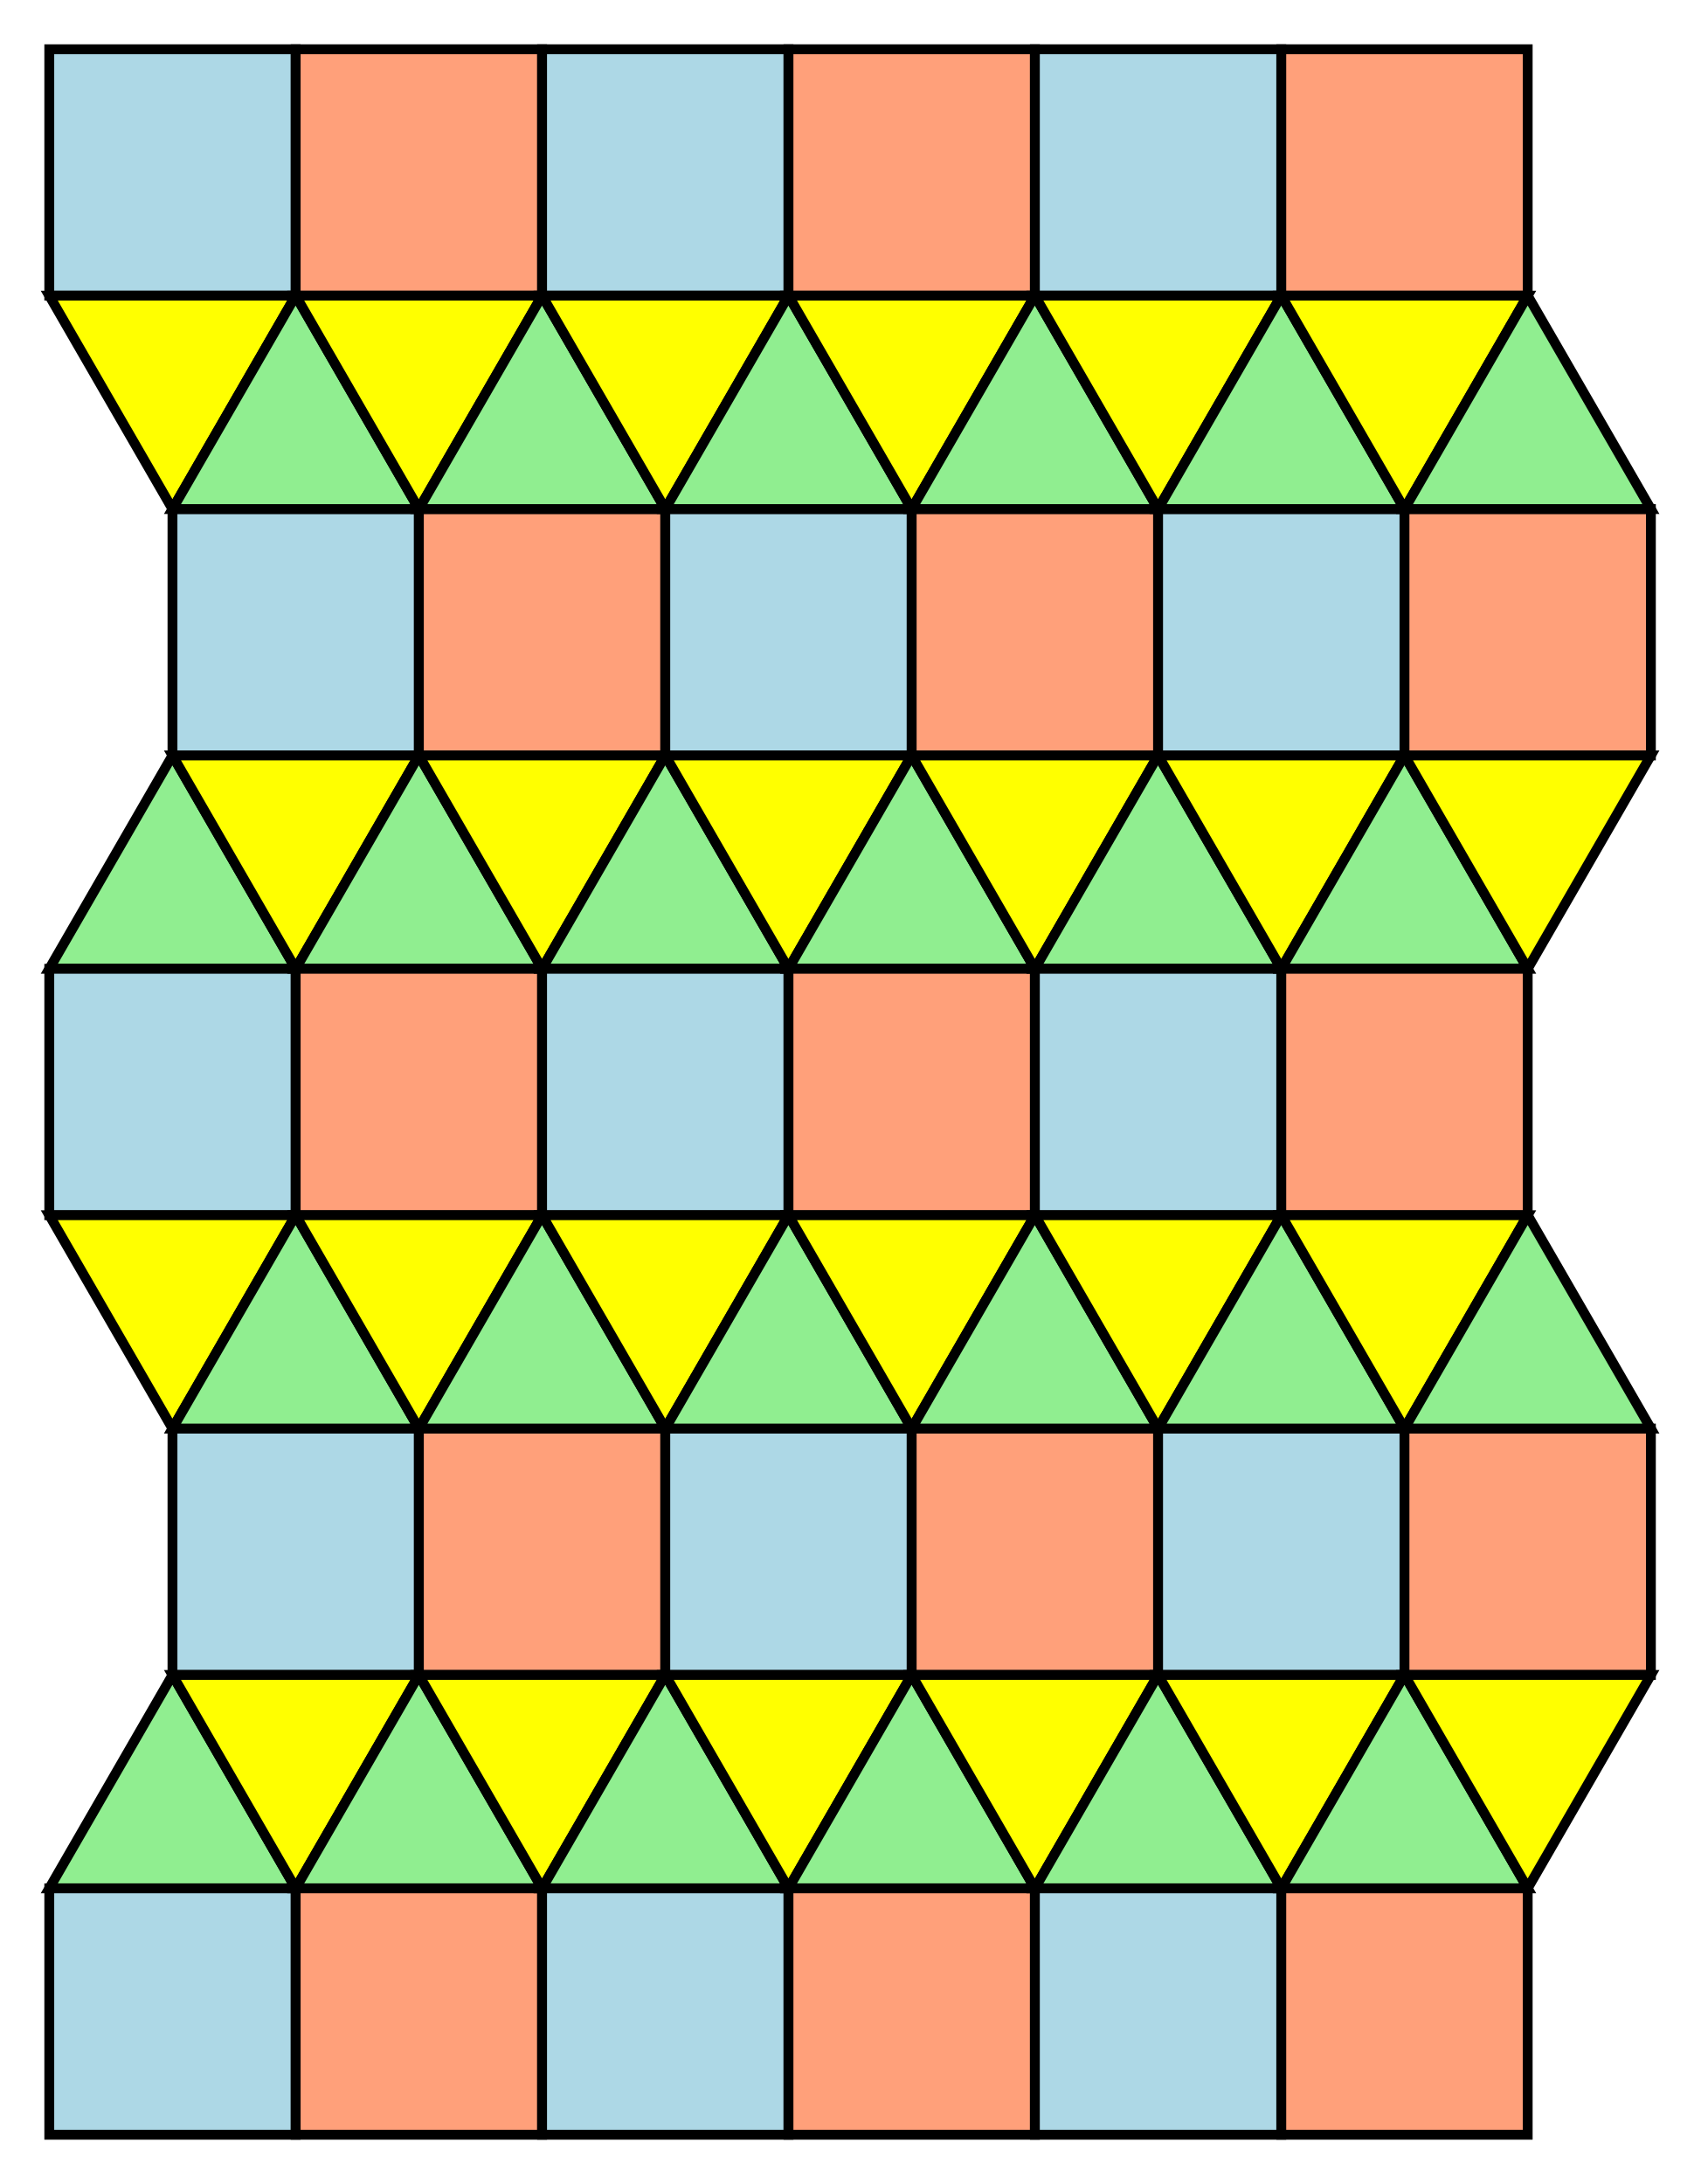
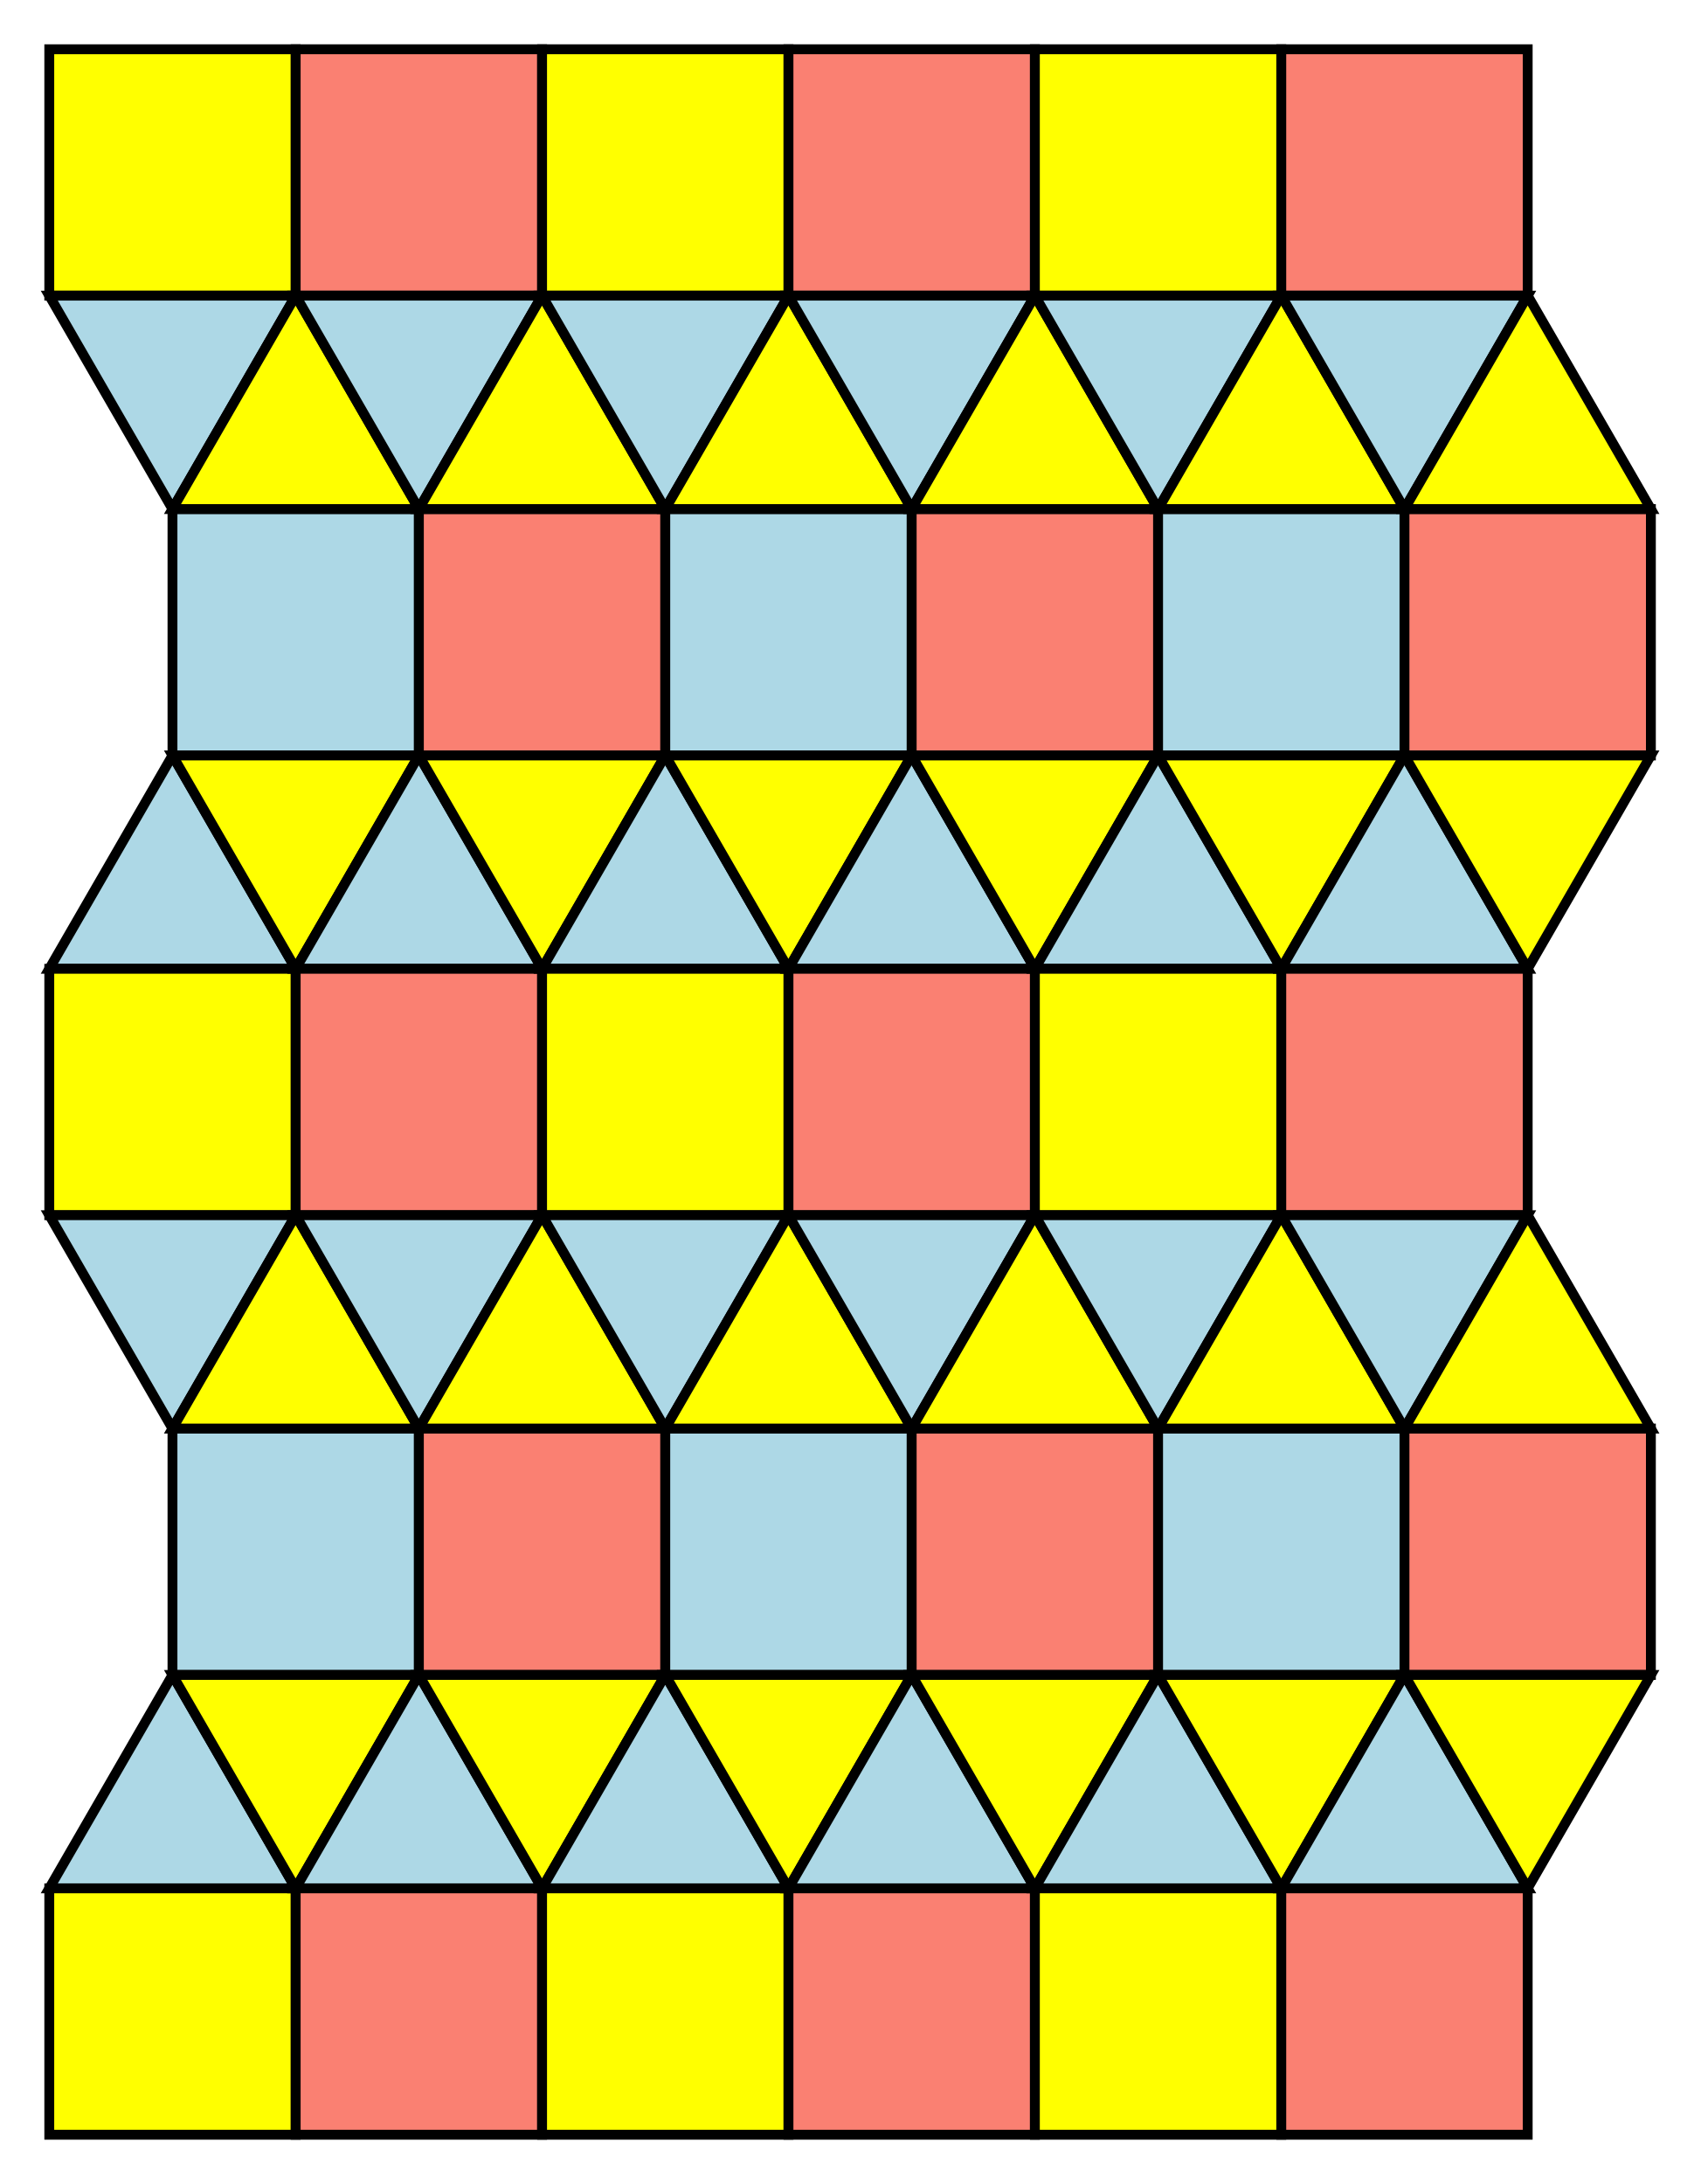
<svg xmlns="http://www.w3.org/2000/svg" width="172.5" height="221.603" viewBox="0 0 172.5 221.603">
-   <polygon points="30.0,30.0 5.0,30.0 5.0,5.0 30.0,5.0" stroke="black" stroke-linecap="round" stroke-width="1" fill="lightblue" />
-   <polygon points="5.0,30.0 30.0,30.0 17.5,51.651" stroke="black" stroke-linecap="round" stroke-width="1" fill="yellow" />
+   <polygon points="30.0,30.0 5.0,30.0 5.0,5.0 30.0,5.0" stroke="black" stroke-linecap="round" stroke-width="1" fill="yellow" />
+   <polygon points="5.0,30.0 30.0,30.0 17.5,51.651" stroke="black" stroke-linecap="round" stroke-width="1" fill="lightblue" />
  <polygon points="42.5,76.651 17.5,76.651 17.5,51.651 42.5,51.651" stroke="black" stroke-linecap="round" stroke-width="1" fill="lightblue" />
-   <polygon points="17.5,76.651 30.0,98.301 5.0,98.301" stroke="black" stroke-linecap="round" stroke-width="1" fill="lightgreen" />
-   <polygon points="30.0,123.301 5.0,123.301 5.0,98.301 30.0,98.301" stroke="black" stroke-linecap="round" stroke-width="1" fill="lightblue" />
-   <polygon points="5.0,123.301 30.0,123.301 17.5,144.952" stroke="black" stroke-linecap="round" stroke-width="1" fill="yellow" />
+   <polygon points="17.5,76.651 30.0,98.301 5.0,98.301" stroke="black" stroke-linecap="round" stroke-width="1" fill="lightblue" />
+   <polygon points="30.0,123.301 5.0,123.301 5.0,98.301 30.0,98.301" stroke="black" stroke-linecap="round" stroke-width="1" fill="yellow" />
+   <polygon points="5.0,123.301 30.0,123.301 17.5,144.952" stroke="black" stroke-linecap="round" stroke-width="1" fill="lightblue" />
  <polygon points="42.5,169.952 17.5,169.952 17.5,144.952 42.5,144.952" stroke="black" stroke-linecap="round" stroke-width="1" fill="lightblue" />
-   <polygon points="17.5,169.952 30.0,191.603 5.0,191.603" stroke="black" stroke-linecap="round" stroke-width="1" fill="lightgreen" />
-   <polygon points="30.0,216.603 5.0,216.603 5.0,191.603 30.0,191.603" stroke="black" stroke-linecap="round" stroke-width="1" fill="lightblue" />
-   <polygon points="30.0,30 42.5,51.651 17.5,51.651" stroke="black" stroke-linecap="round" stroke-width="1" fill="lightgreen" />
+   <polygon points="17.5,169.952 30.0,191.603 5.0,191.603" stroke="black" stroke-linecap="round" stroke-width="1" fill="lightblue" />
+   <polygon points="30.0,216.603 5.0,216.603 5.0,191.603 30.0,191.603" stroke="black" stroke-linecap="round" stroke-width="1" fill="yellow" />
+   <polygon points="30.0,30 42.5,51.651 17.5,51.651" stroke="black" stroke-linecap="round" stroke-width="1" fill="yellow" />
  <polygon points="17.5,76.651 42.5,76.651 30.0,98.301" stroke="black" stroke-linecap="round" stroke-width="1" fill="yellow" />
-   <polygon points="30.0,123.301 42.5,144.952 17.5,144.952" stroke="black" stroke-linecap="round" stroke-width="1" fill="lightgreen" />
+   <polygon points="30.0,123.301 42.5,144.952 17.5,144.952" stroke="black" stroke-linecap="round" stroke-width="1" fill="yellow" />
  <polygon points="17.5,169.952 42.5,169.952 30.0,191.603" stroke="black" stroke-linecap="round" stroke-width="1" fill="yellow" />
-   <polygon points="55.0,30.0 30.0,30.0 30.0,5.0 55.0,5.0" stroke="black" stroke-linecap="round" stroke-width="1" fill="lightsalmon" />
-   <polygon points="30.0,30.0 55.0,30.0 42.5,51.651" stroke="black" stroke-linecap="round" stroke-width="1" fill="yellow" />
-   <polygon points="67.5,76.651 42.5,76.651 42.5,51.651 67.5,51.651" stroke="black" stroke-linecap="round" stroke-width="1" fill="lightsalmon" />
-   <polygon points="42.5,76.651 55.0,98.301 30.0,98.301" stroke="black" stroke-linecap="round" stroke-width="1" fill="lightgreen" />
-   <polygon points="55.0,123.301 30.0,123.301 30.0,98.301 55.0,98.301" stroke="black" stroke-linecap="round" stroke-width="1" fill="lightsalmon" />
-   <polygon points="30.0,123.301 55.0,123.301 42.5,144.952" stroke="black" stroke-linecap="round" stroke-width="1" fill="yellow" />
-   <polygon points="67.5,169.952 42.5,169.952 42.5,144.952 67.5,144.952" stroke="black" stroke-linecap="round" stroke-width="1" fill="lightsalmon" />
-   <polygon points="42.5,169.952 55.0,191.603 30.0,191.603" stroke="black" stroke-linecap="round" stroke-width="1" fill="lightgreen" />
-   <polygon points="55.0,216.603 30.0,216.603 30.0,191.603 55.0,191.603" stroke="black" stroke-linecap="round" stroke-width="1" fill="lightsalmon" />
-   <polygon points="55.0,30 67.5,51.651 42.5,51.651" stroke="black" stroke-linecap="round" stroke-width="1" fill="lightgreen" />
+   <polygon points="55.0,30.0 30.0,30.0 30.0,5.0 55.0,5.0" stroke="black" stroke-linecap="round" stroke-width="1" fill="salmon" />
+   <polygon points="30.0,30.0 55.0,30.0 42.5,51.651" stroke="black" stroke-linecap="round" stroke-width="1" fill="lightblue" />
+   <polygon points="67.5,76.651 42.5,76.651 42.5,51.651 67.5,51.651" stroke="black" stroke-linecap="round" stroke-width="1" fill="salmon" />
+   <polygon points="42.5,76.651 55.0,98.301 30.0,98.301" stroke="black" stroke-linecap="round" stroke-width="1" fill="lightblue" />
+   <polygon points="55.0,123.301 30.0,123.301 30.0,98.301 55.0,98.301" stroke="black" stroke-linecap="round" stroke-width="1" fill="salmon" />
+   <polygon points="30.0,123.301 55.0,123.301 42.5,144.952" stroke="black" stroke-linecap="round" stroke-width="1" fill="lightblue" />
+   <polygon points="67.5,169.952 42.5,169.952 42.5,144.952 67.5,144.952" stroke="black" stroke-linecap="round" stroke-width="1" fill="salmon" />
+   <polygon points="42.5,169.952 55.0,191.603 30.0,191.603" stroke="black" stroke-linecap="round" stroke-width="1" fill="lightblue" />
+   <polygon points="55.0,216.603 30.0,216.603 30.0,191.603 55.0,191.603" stroke="black" stroke-linecap="round" stroke-width="1" fill="salmon" />
+   <polygon points="55.0,30 67.5,51.651 42.5,51.651" stroke="black" stroke-linecap="round" stroke-width="1" fill="yellow" />
  <polygon points="42.5,76.651 67.5,76.651 55.0,98.301" stroke="black" stroke-linecap="round" stroke-width="1" fill="yellow" />
-   <polygon points="55.0,123.301 67.5,144.952 42.5,144.952" stroke="black" stroke-linecap="round" stroke-width="1" fill="lightgreen" />
+   <polygon points="55.0,123.301 67.5,144.952 42.5,144.952" stroke="black" stroke-linecap="round" stroke-width="1" fill="yellow" />
  <polygon points="42.5,169.952 67.5,169.952 55.0,191.603" stroke="black" stroke-linecap="round" stroke-width="1" fill="yellow" />
-   <polygon points="80.0,30.0 55.0,30.0 55.0,5.0 80.0,5.0" stroke="black" stroke-linecap="round" stroke-width="1" fill="lightblue" />
-   <polygon points="55.0,30.0 80.0,30.0 67.5,51.651" stroke="black" stroke-linecap="round" stroke-width="1" fill="yellow" />
+   <polygon points="80.0,30.0 55.0,30.0 55.0,5.0 80.0,5.0" stroke="black" stroke-linecap="round" stroke-width="1" fill="yellow" />
+   <polygon points="55.0,30.0 80.0,30.0 67.5,51.651" stroke="black" stroke-linecap="round" stroke-width="1" fill="lightblue" />
  <polygon points="92.5,76.651 67.5,76.651 67.5,51.651 92.5,51.651" stroke="black" stroke-linecap="round" stroke-width="1" fill="lightblue" />
-   <polygon points="67.5,76.651 80.0,98.301 55.0,98.301" stroke="black" stroke-linecap="round" stroke-width="1" fill="lightgreen" />
-   <polygon points="80.0,123.301 55.0,123.301 55.0,98.301 80.0,98.301" stroke="black" stroke-linecap="round" stroke-width="1" fill="lightblue" />
-   <polygon points="55.0,123.301 80.0,123.301 67.5,144.952" stroke="black" stroke-linecap="round" stroke-width="1" fill="yellow" />
+   <polygon points="67.5,76.651 80.0,98.301 55.0,98.301" stroke="black" stroke-linecap="round" stroke-width="1" fill="lightblue" />
+   <polygon points="80.0,123.301 55.0,123.301 55.0,98.301 80.0,98.301" stroke="black" stroke-linecap="round" stroke-width="1" fill="yellow" />
+   <polygon points="55.0,123.301 80.0,123.301 67.5,144.952" stroke="black" stroke-linecap="round" stroke-width="1" fill="lightblue" />
  <polygon points="92.5,169.952 67.5,169.952 67.5,144.952 92.5,144.952" stroke="black" stroke-linecap="round" stroke-width="1" fill="lightblue" />
-   <polygon points="67.5,169.952 80.0,191.603 55.0,191.603" stroke="black" stroke-linecap="round" stroke-width="1" fill="lightgreen" />
-   <polygon points="80.0,216.603 55.0,216.603 55.0,191.603 80.0,191.603" stroke="black" stroke-linecap="round" stroke-width="1" fill="lightblue" />
-   <polygon points="80.0,30 92.5,51.651 67.5,51.651" stroke="black" stroke-linecap="round" stroke-width="1" fill="lightgreen" />
+   <polygon points="67.5,169.952 80.0,191.603 55.0,191.603" stroke="black" stroke-linecap="round" stroke-width="1" fill="lightblue" />
+   <polygon points="80.0,216.603 55.0,216.603 55.0,191.603 80.0,191.603" stroke="black" stroke-linecap="round" stroke-width="1" fill="yellow" />
+   <polygon points="80.0,30 92.5,51.651 67.5,51.651" stroke="black" stroke-linecap="round" stroke-width="1" fill="yellow" />
  <polygon points="67.5,76.651 92.5,76.651 80.0,98.301" stroke="black" stroke-linecap="round" stroke-width="1" fill="yellow" />
-   <polygon points="80.0,123.301 92.5,144.952 67.5,144.952" stroke="black" stroke-linecap="round" stroke-width="1" fill="lightgreen" />
+   <polygon points="80.0,123.301 92.5,144.952 67.5,144.952" stroke="black" stroke-linecap="round" stroke-width="1" fill="yellow" />
  <polygon points="67.5,169.952 92.5,169.952 80.0,191.603" stroke="black" stroke-linecap="round" stroke-width="1" fill="yellow" />
-   <polygon points="105.0,30.0 80.0,30.0 80.0,5.0 105.0,5.0" stroke="black" stroke-linecap="round" stroke-width="1" fill="lightsalmon" />
-   <polygon points="80.0,30.0 105.0,30.0 92.5,51.651" stroke="black" stroke-linecap="round" stroke-width="1" fill="yellow" />
-   <polygon points="117.5,76.651 92.5,76.651 92.5,51.651 117.5,51.651" stroke="black" stroke-linecap="round" stroke-width="1" fill="lightsalmon" />
-   <polygon points="92.5,76.651 105.0,98.301 80.0,98.301" stroke="black" stroke-linecap="round" stroke-width="1" fill="lightgreen" />
-   <polygon points="105.0,123.301 80.0,123.301 80.0,98.301 105.0,98.301" stroke="black" stroke-linecap="round" stroke-width="1" fill="lightsalmon" />
-   <polygon points="80.0,123.301 105.0,123.301 92.5,144.952" stroke="black" stroke-linecap="round" stroke-width="1" fill="yellow" />
-   <polygon points="117.5,169.952 92.5,169.952 92.5,144.952 117.5,144.952" stroke="black" stroke-linecap="round" stroke-width="1" fill="lightsalmon" />
-   <polygon points="92.5,169.952 105.0,191.603 80.0,191.603" stroke="black" stroke-linecap="round" stroke-width="1" fill="lightgreen" />
-   <polygon points="105.0,216.603 80.0,216.603 80.0,191.603 105.0,191.603" stroke="black" stroke-linecap="round" stroke-width="1" fill="lightsalmon" />
-   <polygon points="105.0,30 117.5,51.651 92.5,51.651" stroke="black" stroke-linecap="round" stroke-width="1" fill="lightgreen" />
+   <polygon points="105.0,30.0 80.0,30.0 80.0,5.0 105.0,5.0" stroke="black" stroke-linecap="round" stroke-width="1" fill="salmon" />
+   <polygon points="80.0,30.0 105.0,30.0 92.5,51.651" stroke="black" stroke-linecap="round" stroke-width="1" fill="lightblue" />
+   <polygon points="117.5,76.651 92.5,76.651 92.5,51.651 117.5,51.651" stroke="black" stroke-linecap="round" stroke-width="1" fill="salmon" />
+   <polygon points="92.5,76.651 105.0,98.301 80.0,98.301" stroke="black" stroke-linecap="round" stroke-width="1" fill="lightblue" />
+   <polygon points="105.0,123.301 80.0,123.301 80.0,98.301 105.0,98.301" stroke="black" stroke-linecap="round" stroke-width="1" fill="salmon" />
+   <polygon points="80.0,123.301 105.0,123.301 92.5,144.952" stroke="black" stroke-linecap="round" stroke-width="1" fill="lightblue" />
+   <polygon points="117.5,169.952 92.5,169.952 92.5,144.952 117.5,144.952" stroke="black" stroke-linecap="round" stroke-width="1" fill="salmon" />
+   <polygon points="92.5,169.952 105.0,191.603 80.0,191.603" stroke="black" stroke-linecap="round" stroke-width="1" fill="lightblue" />
+   <polygon points="105.0,216.603 80.0,216.603 80.0,191.603 105.0,191.603" stroke="black" stroke-linecap="round" stroke-width="1" fill="salmon" />
+   <polygon points="105.0,30 117.5,51.651 92.5,51.651" stroke="black" stroke-linecap="round" stroke-width="1" fill="yellow" />
  <polygon points="92.5,76.651 117.5,76.651 105.0,98.301" stroke="black" stroke-linecap="round" stroke-width="1" fill="yellow" />
-   <polygon points="105.0,123.301 117.5,144.952 92.5,144.952" stroke="black" stroke-linecap="round" stroke-width="1" fill="lightgreen" />
+   <polygon points="105.0,123.301 117.5,144.952 92.5,144.952" stroke="black" stroke-linecap="round" stroke-width="1" fill="yellow" />
  <polygon points="92.5,169.952 117.5,169.952 105.0,191.603" stroke="black" stroke-linecap="round" stroke-width="1" fill="yellow" />
-   <polygon points="130.0,30.0 105.0,30.0 105.0,5.0 130.0,5.0" stroke="black" stroke-linecap="round" stroke-width="1" fill="lightblue" />
-   <polygon points="105.0,30.0 130.0,30.0 117.5,51.651" stroke="black" stroke-linecap="round" stroke-width="1" fill="yellow" />
+   <polygon points="130.0,30.0 105.0,30.0 105.0,5.0 130.0,5.0" stroke="black" stroke-linecap="round" stroke-width="1" fill="yellow" />
+   <polygon points="105.0,30.0 130.0,30.0 117.5,51.651" stroke="black" stroke-linecap="round" stroke-width="1" fill="lightblue" />
  <polygon points="142.5,76.651 117.5,76.651 117.5,51.651 142.5,51.651" stroke="black" stroke-linecap="round" stroke-width="1" fill="lightblue" />
-   <polygon points="117.5,76.651 130.0,98.301 105.0,98.301" stroke="black" stroke-linecap="round" stroke-width="1" fill="lightgreen" />
-   <polygon points="130.0,123.301 105.0,123.301 105.0,98.301 130.0,98.301" stroke="black" stroke-linecap="round" stroke-width="1" fill="lightblue" />
-   <polygon points="105.0,123.301 130.0,123.301 117.5,144.952" stroke="black" stroke-linecap="round" stroke-width="1" fill="yellow" />
+   <polygon points="117.5,76.651 130.0,98.301 105.0,98.301" stroke="black" stroke-linecap="round" stroke-width="1" fill="lightblue" />
+   <polygon points="130.0,123.301 105.0,123.301 105.0,98.301 130.0,98.301" stroke="black" stroke-linecap="round" stroke-width="1" fill="yellow" />
+   <polygon points="105.0,123.301 130.0,123.301 117.5,144.952" stroke="black" stroke-linecap="round" stroke-width="1" fill="lightblue" />
  <polygon points="142.5,169.952 117.5,169.952 117.5,144.952 142.5,144.952" stroke="black" stroke-linecap="round" stroke-width="1" fill="lightblue" />
-   <polygon points="117.5,169.952 130.0,191.603 105.0,191.603" stroke="black" stroke-linecap="round" stroke-width="1" fill="lightgreen" />
-   <polygon points="130.0,216.603 105.0,216.603 105.0,191.603 130.0,191.603" stroke="black" stroke-linecap="round" stroke-width="1" fill="lightblue" />
-   <polygon points="130.0,30 142.5,51.651 117.5,51.651" stroke="black" stroke-linecap="round" stroke-width="1" fill="lightgreen" />
+   <polygon points="117.5,169.952 130.0,191.603 105.0,191.603" stroke="black" stroke-linecap="round" stroke-width="1" fill="lightblue" />
+   <polygon points="130.0,216.603 105.0,216.603 105.0,191.603 130.0,191.603" stroke="black" stroke-linecap="round" stroke-width="1" fill="yellow" />
+   <polygon points="130.0,30 142.5,51.651 117.5,51.651" stroke="black" stroke-linecap="round" stroke-width="1" fill="yellow" />
  <polygon points="117.5,76.651 142.5,76.651 130.0,98.301" stroke="black" stroke-linecap="round" stroke-width="1" fill="yellow" />
-   <polygon points="130.0,123.301 142.5,144.952 117.5,144.952" stroke="black" stroke-linecap="round" stroke-width="1" fill="lightgreen" />
+   <polygon points="130.0,123.301 142.5,144.952 117.5,144.952" stroke="black" stroke-linecap="round" stroke-width="1" fill="yellow" />
  <polygon points="117.5,169.952 142.5,169.952 130.0,191.603" stroke="black" stroke-linecap="round" stroke-width="1" fill="yellow" />
-   <polygon points="155.0,30.0 130.0,30.0 130.0,5.0 155.0,5.0" stroke="black" stroke-linecap="round" stroke-width="1" fill="lightsalmon" />
-   <polygon points="130.0,30.0 155.0,30.0 142.5,51.651" stroke="black" stroke-linecap="round" stroke-width="1" fill="yellow" />
-   <polygon points="167.5,76.651 142.5,76.651 142.5,51.651 167.5,51.651" stroke="black" stroke-linecap="round" stroke-width="1" fill="lightsalmon" />
-   <polygon points="142.5,76.651 155.0,98.301 130.0,98.301" stroke="black" stroke-linecap="round" stroke-width="1" fill="lightgreen" />
-   <polygon points="155.0,123.301 130.0,123.301 130.0,98.301 155.0,98.301" stroke="black" stroke-linecap="round" stroke-width="1" fill="lightsalmon" />
-   <polygon points="130.0,123.301 155.0,123.301 142.5,144.952" stroke="black" stroke-linecap="round" stroke-width="1" fill="yellow" />
-   <polygon points="167.5,169.952 142.5,169.952 142.5,144.952 167.5,144.952" stroke="black" stroke-linecap="round" stroke-width="1" fill="lightsalmon" />
-   <polygon points="142.5,169.952 155.0,191.603 130.0,191.603" stroke="black" stroke-linecap="round" stroke-width="1" fill="lightgreen" />
-   <polygon points="155.0,216.603 130.0,216.603 130.0,191.603 155.0,191.603" stroke="black" stroke-linecap="round" stroke-width="1" fill="lightsalmon" />
-   <polygon points="155.0,30 167.5,51.651 142.5,51.651" stroke="black" stroke-linecap="round" stroke-width="1" fill="lightgreen" />
+   <polygon points="155.0,30.0 130.0,30.0 130.0,5.0 155.0,5.0" stroke="black" stroke-linecap="round" stroke-width="1" fill="salmon" />
+   <polygon points="130.0,30.0 155.0,30.0 142.5,51.651" stroke="black" stroke-linecap="round" stroke-width="1" fill="lightblue" />
+   <polygon points="167.5,76.651 142.5,76.651 142.5,51.651 167.5,51.651" stroke="black" stroke-linecap="round" stroke-width="1" fill="salmon" />
+   <polygon points="142.5,76.651 155.0,98.301 130.0,98.301" stroke="black" stroke-linecap="round" stroke-width="1" fill="lightblue" />
+   <polygon points="155.0,123.301 130.0,123.301 130.0,98.301 155.0,98.301" stroke="black" stroke-linecap="round" stroke-width="1" fill="salmon" />
+   <polygon points="130.0,123.301 155.0,123.301 142.5,144.952" stroke="black" stroke-linecap="round" stroke-width="1" fill="lightblue" />
+   <polygon points="167.5,169.952 142.5,169.952 142.5,144.952 167.5,144.952" stroke="black" stroke-linecap="round" stroke-width="1" fill="salmon" />
+   <polygon points="142.5,169.952 155.0,191.603 130.0,191.603" stroke="black" stroke-linecap="round" stroke-width="1" fill="lightblue" />
+   <polygon points="155.0,216.603 130.0,216.603 130.0,191.603 155.0,191.603" stroke="black" stroke-linecap="round" stroke-width="1" fill="salmon" />
+   <polygon points="155.0,30 167.5,51.651 142.5,51.651" stroke="black" stroke-linecap="round" stroke-width="1" fill="yellow" />
  <polygon points="142.5,76.651 167.5,76.651 155.0,98.301" stroke="black" stroke-linecap="round" stroke-width="1" fill="yellow" />
-   <polygon points="155.0,123.301 167.5,144.952 142.5,144.952" stroke="black" stroke-linecap="round" stroke-width="1" fill="lightgreen" />
+   <polygon points="155.0,123.301 167.5,144.952 142.5,144.952" stroke="black" stroke-linecap="round" stroke-width="1" fill="yellow" />
  <polygon points="142.5,169.952 167.5,169.952 155.0,191.603" stroke="black" stroke-linecap="round" stroke-width="1" fill="yellow" />
</svg>
